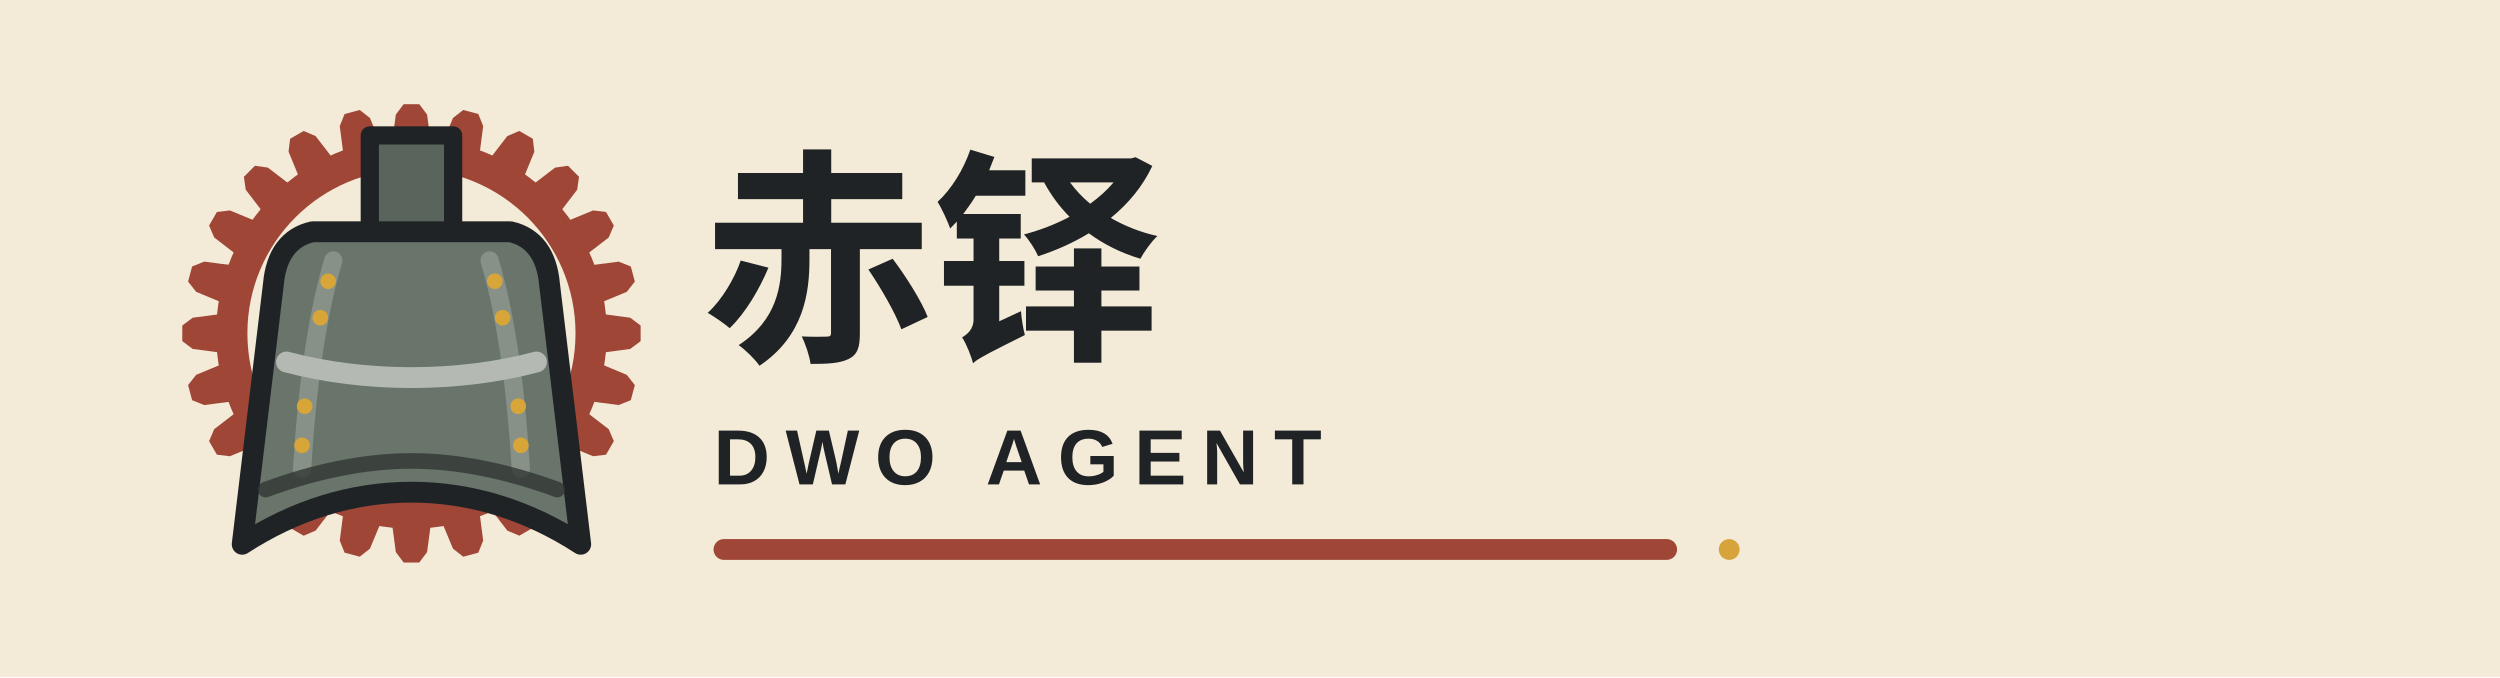
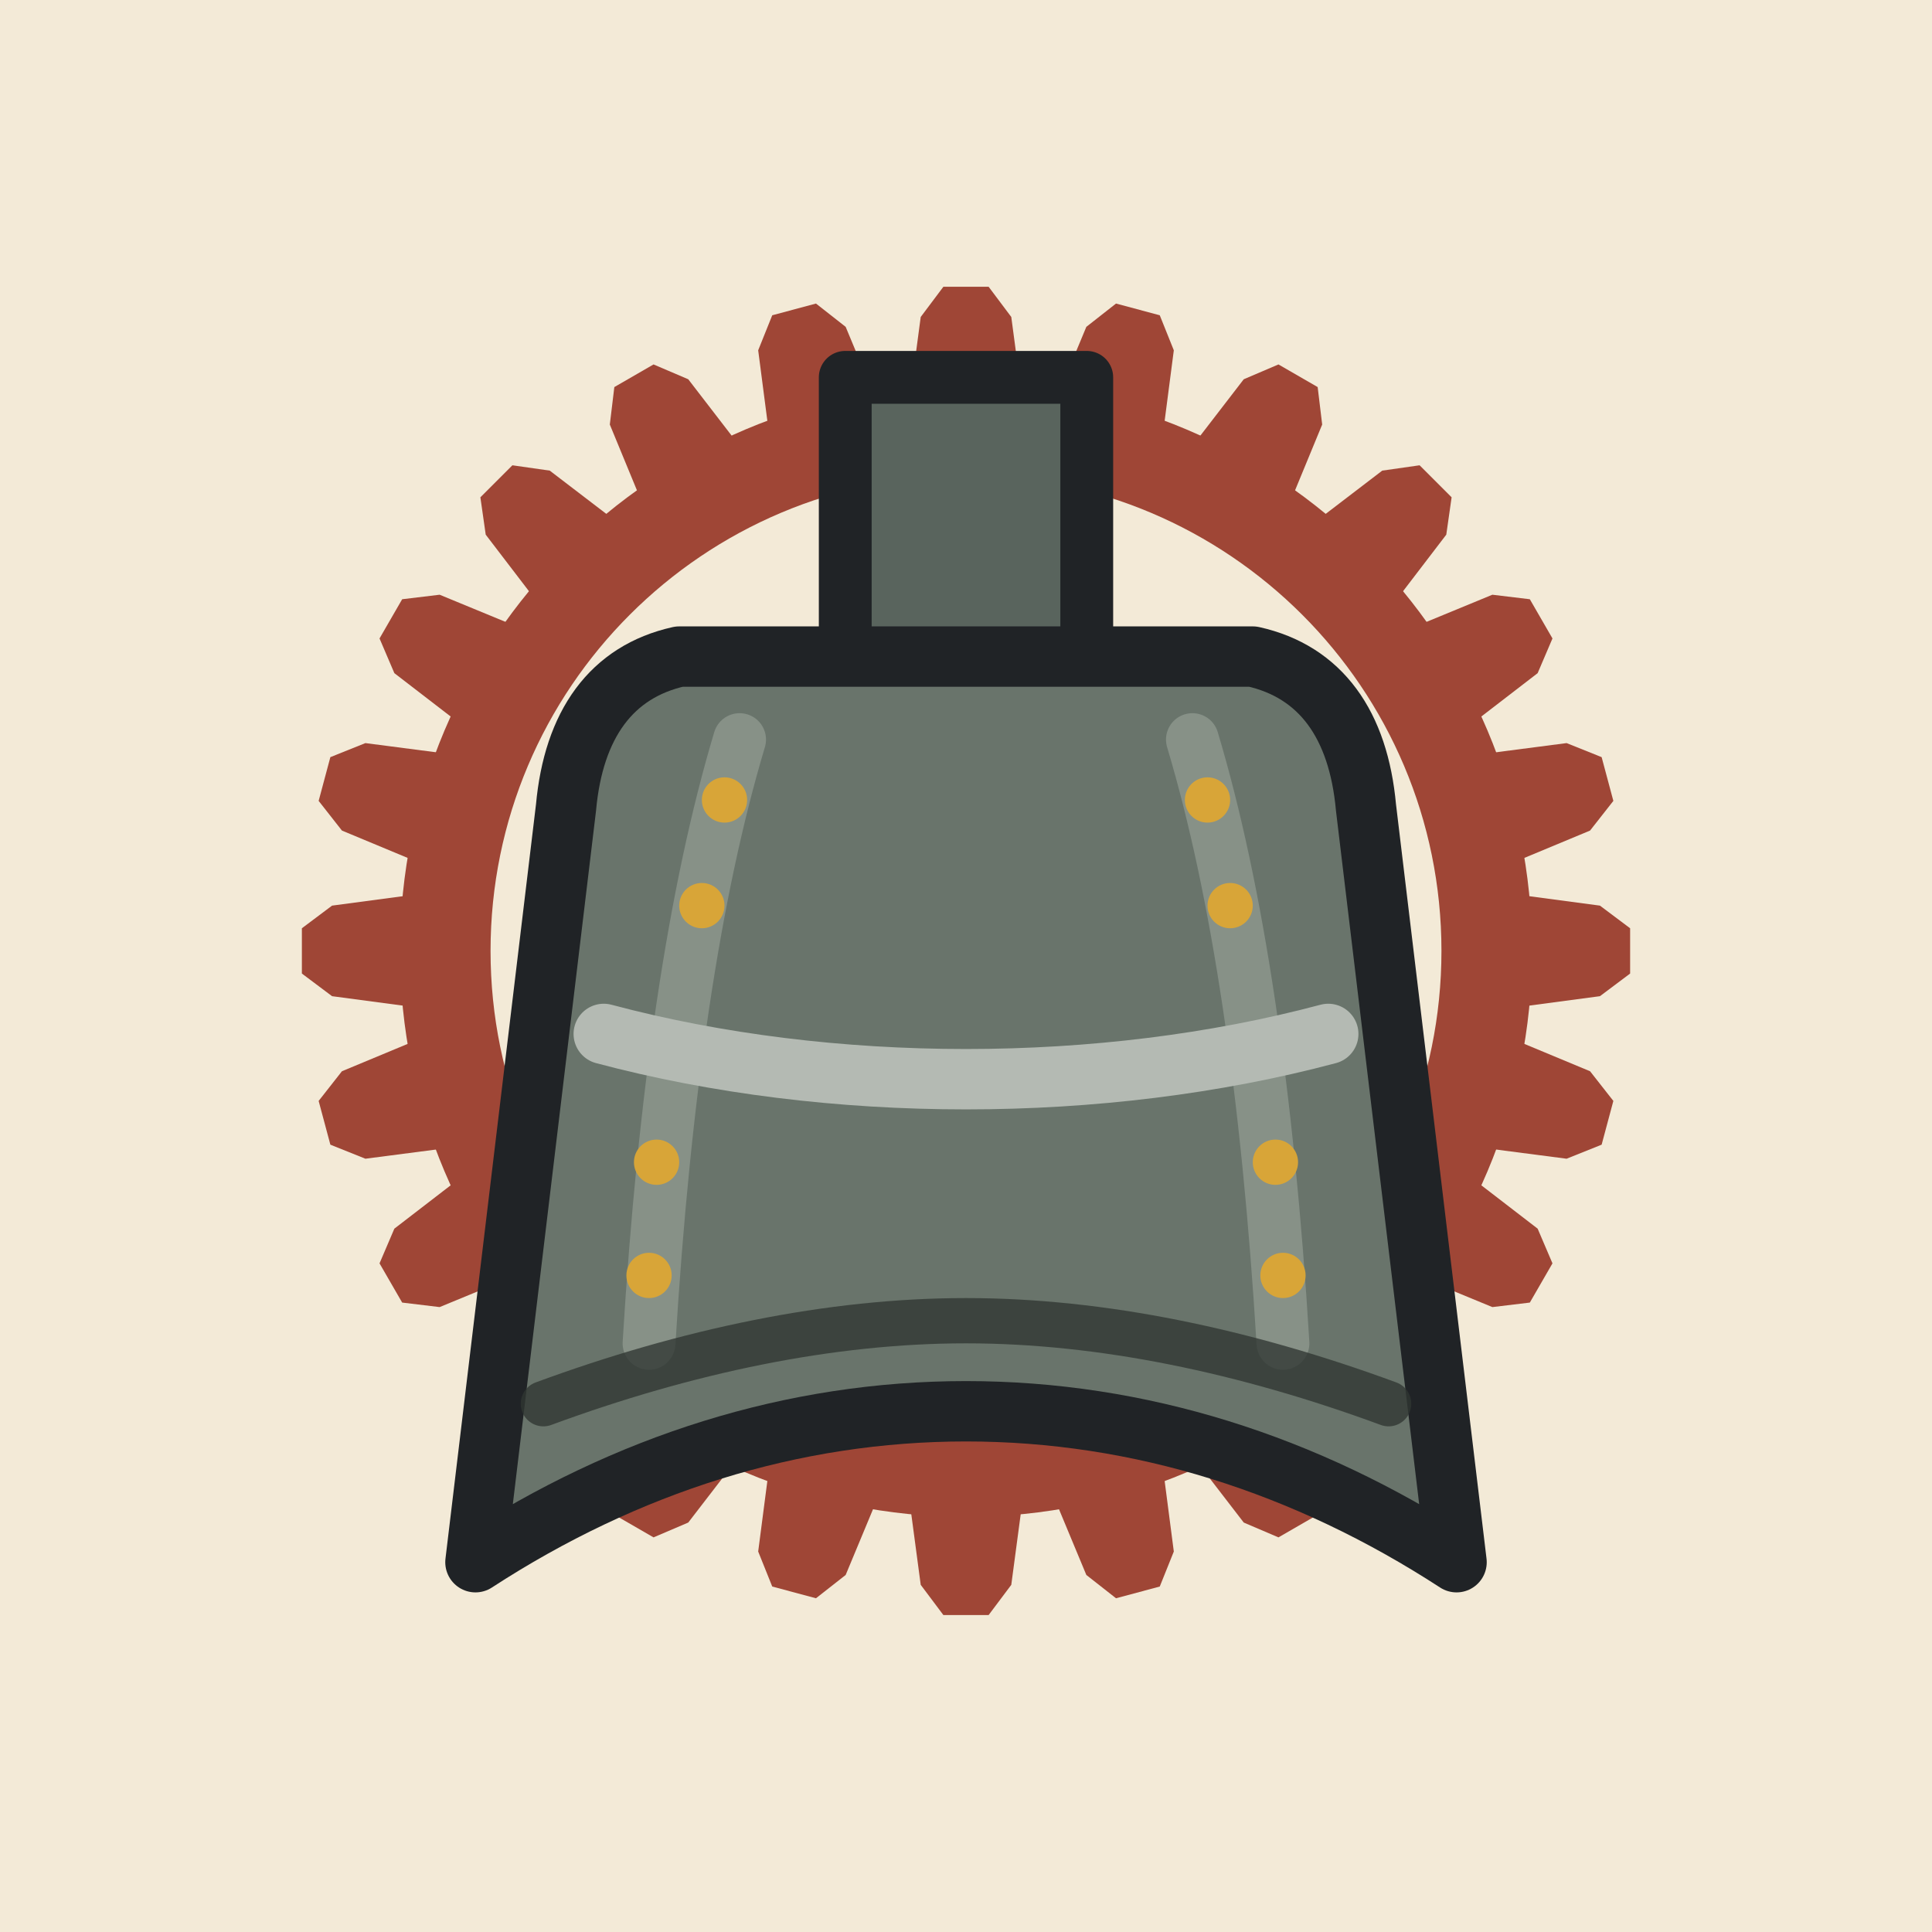
- <svg xmlns="http://www.w3.org/2000/svg" width="960" height="260" viewBox="0 0 960 260" role="img" aria-labelledby="title desc">
-   <rect width="960" height="260" fill="#f3ead7" />
+ <svg xmlns="http://www.w3.org/2000/svg" width="512" height="512" viewBox="0 0 256 256" role="img" aria-labelledby="title desc">
+   <rect width="256" height="256" fill="#f3ead7" />
  <defs>
    <path id="gear-tooth" d="M102 31l2-15 3-4h6l3 4 2 15z" />
  </defs>
-   <g transform="translate(48 28)">
+   <g transform="translate(18 26)">
    <g fill="#9f4636">
      <circle cx="110" cy="100" r="75" />
      <use href="#gear-tooth" />
      <use href="#gear-tooth" transform="rotate(15 110 100)" />
      <use href="#gear-tooth" transform="rotate(30 110 100)" />
      <use href="#gear-tooth" transform="rotate(45 110 100)" />
      <use href="#gear-tooth" transform="rotate(60 110 100)" />
      <use href="#gear-tooth" transform="rotate(75 110 100)" />
      <use href="#gear-tooth" transform="rotate(90 110 100)" />
      <use href="#gear-tooth" transform="rotate(105 110 100)" />
      <use href="#gear-tooth" transform="rotate(120 110 100)" />
      <use href="#gear-tooth" transform="rotate(135 110 100)" />
      <use href="#gear-tooth" transform="rotate(150 110 100)" />
      <use href="#gear-tooth" transform="rotate(165 110 100)" />
      <use href="#gear-tooth" transform="rotate(180 110 100)" />
      <use href="#gear-tooth" transform="rotate(195 110 100)" />
      <use href="#gear-tooth" transform="rotate(210 110 100)" />
      <use href="#gear-tooth" transform="rotate(225 110 100)" />
      <use href="#gear-tooth" transform="rotate(240 110 100)" />
      <use href="#gear-tooth" transform="rotate(255 110 100)" />
      <use href="#gear-tooth" transform="rotate(270 110 100)" />
      <use href="#gear-tooth" transform="rotate(285 110 100)" />
      <use href="#gear-tooth" transform="rotate(300 110 100)" />
      <use href="#gear-tooth" transform="rotate(315 110 100)" />
      <use href="#gear-tooth" transform="rotate(330 110 100)" />
      <use href="#gear-tooth" transform="rotate(345 110 100)" />
    </g>
    <circle cx="110" cy="100" r="63" fill="#f3ead7" />
    <path d="M94 24h32v39H94z" fill="#59645d" stroke="#202326" stroke-width="7" stroke-linejoin="round" />
    <path d="M72 61c-9 2-14 9-15 20L45 181c20-13 42-20 65-20s45 7 65 20L163 81c-1-11-6-18-15-20z" fill="#69746b" stroke="#202326" stroke-width="8" stroke-linejoin="round" />
    <path d="M80 72c-6 20-10 47-12 80M140 72c6 20 10 47 12 80" fill="none" stroke="#8d978e" stroke-width="7" stroke-linecap="round" opacity=".82" />
    <g fill="#d8a538">
      <circle cx="78" cy="80" r="3" />
      <circle cx="142" cy="80" r="3" />
      <circle cx="75" cy="94" r="3" />
      <circle cx="145" cy="94" r="3" />
      <circle cx="69" cy="128" r="3" />
      <circle cx="151" cy="128" r="3" />
      <circle cx="68" cy="143" r="3" />
      <circle cx="152" cy="143" r="3" />
    </g>
    <path d="M62 111c30 8 66 8 96 0" fill="none" stroke="#b4bab3" stroke-width="8" stroke-linecap="round" />
    <path d="M54 160c19-7 38-11 56-11s37 4 56 11" fill="none" stroke="#303632" stroke-width="6" stroke-linecap="round" opacity=".78" />
  </g>
-   <g fill="#202326">
-     <text x="270" y="132" font-family="Noto Serif SC, Source Han Serif SC, Microsoft YaHei, serif" font-size="88" font-weight="700">赤铎</text>
-     <text x="274" y="186" font-family="Segoe UI, Arial, sans-serif" font-size="30" font-weight="650" letter-spacing="6">DWO AGENT</text>
-   </g>
-   <rect x="274" y="207" width="370" height="8" rx="4" fill="#9f4636" />
-   <circle cx="664" cy="211" r="4" fill="#d7a43b" />
</svg>
